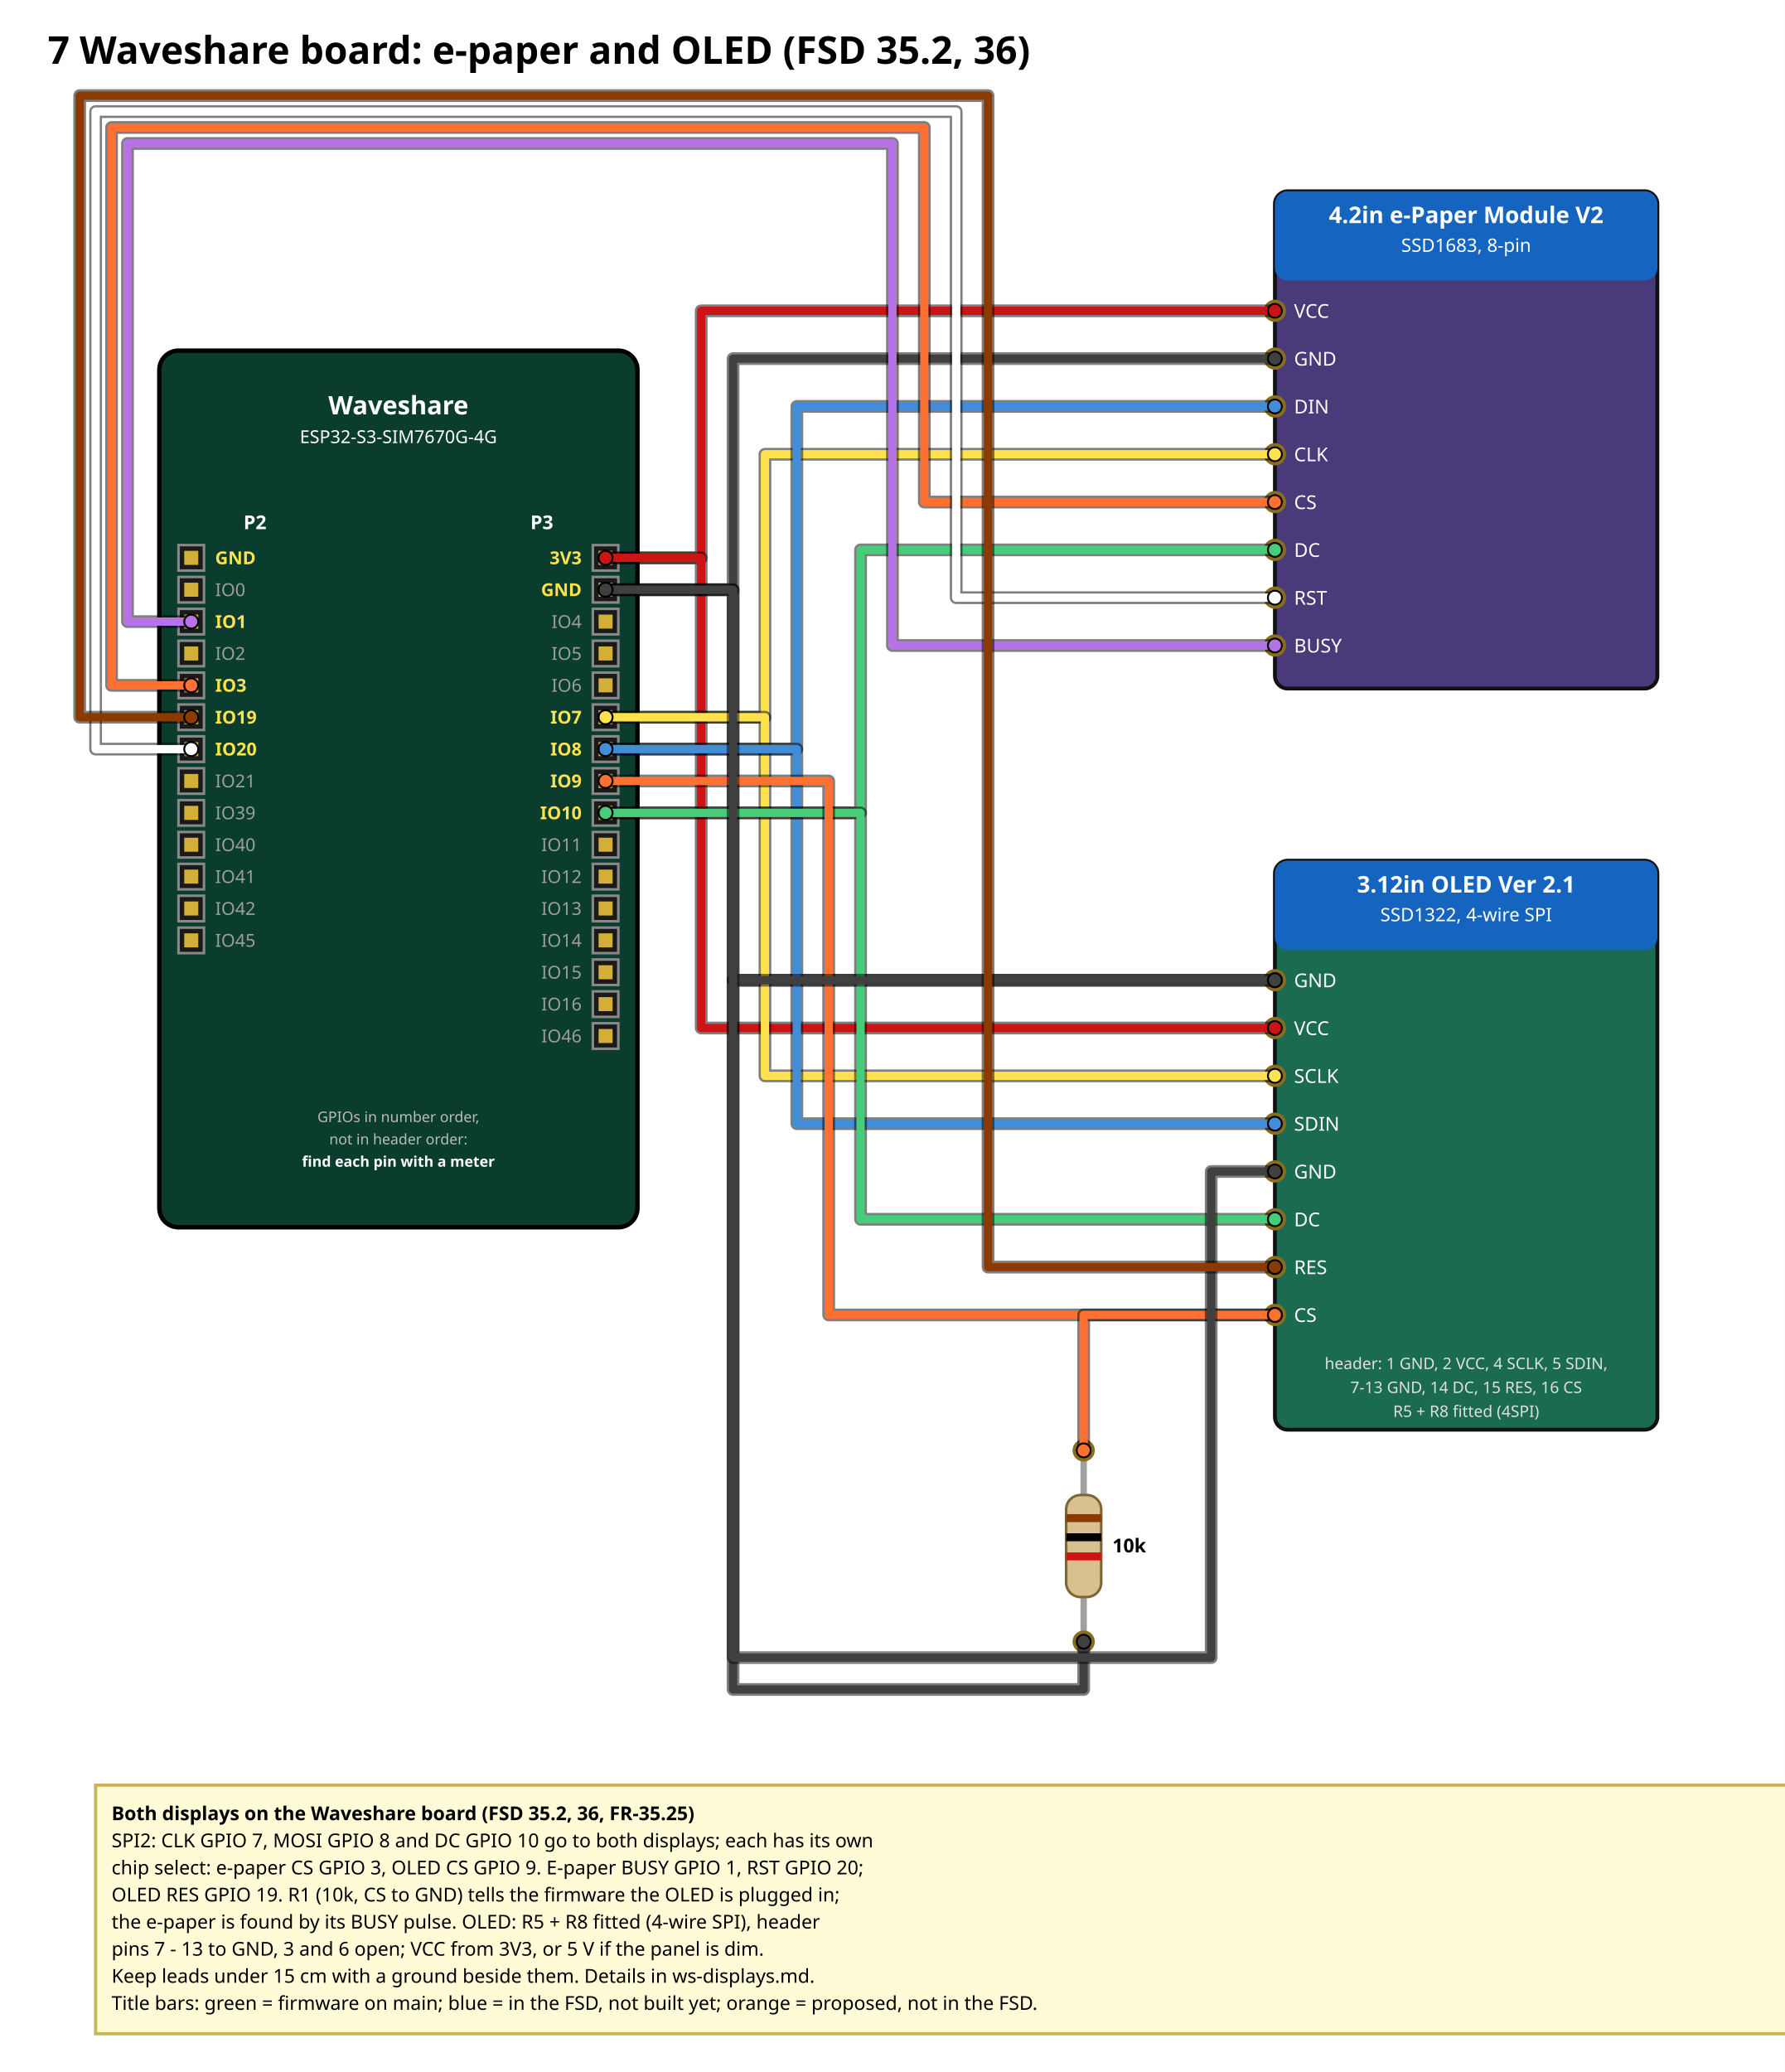
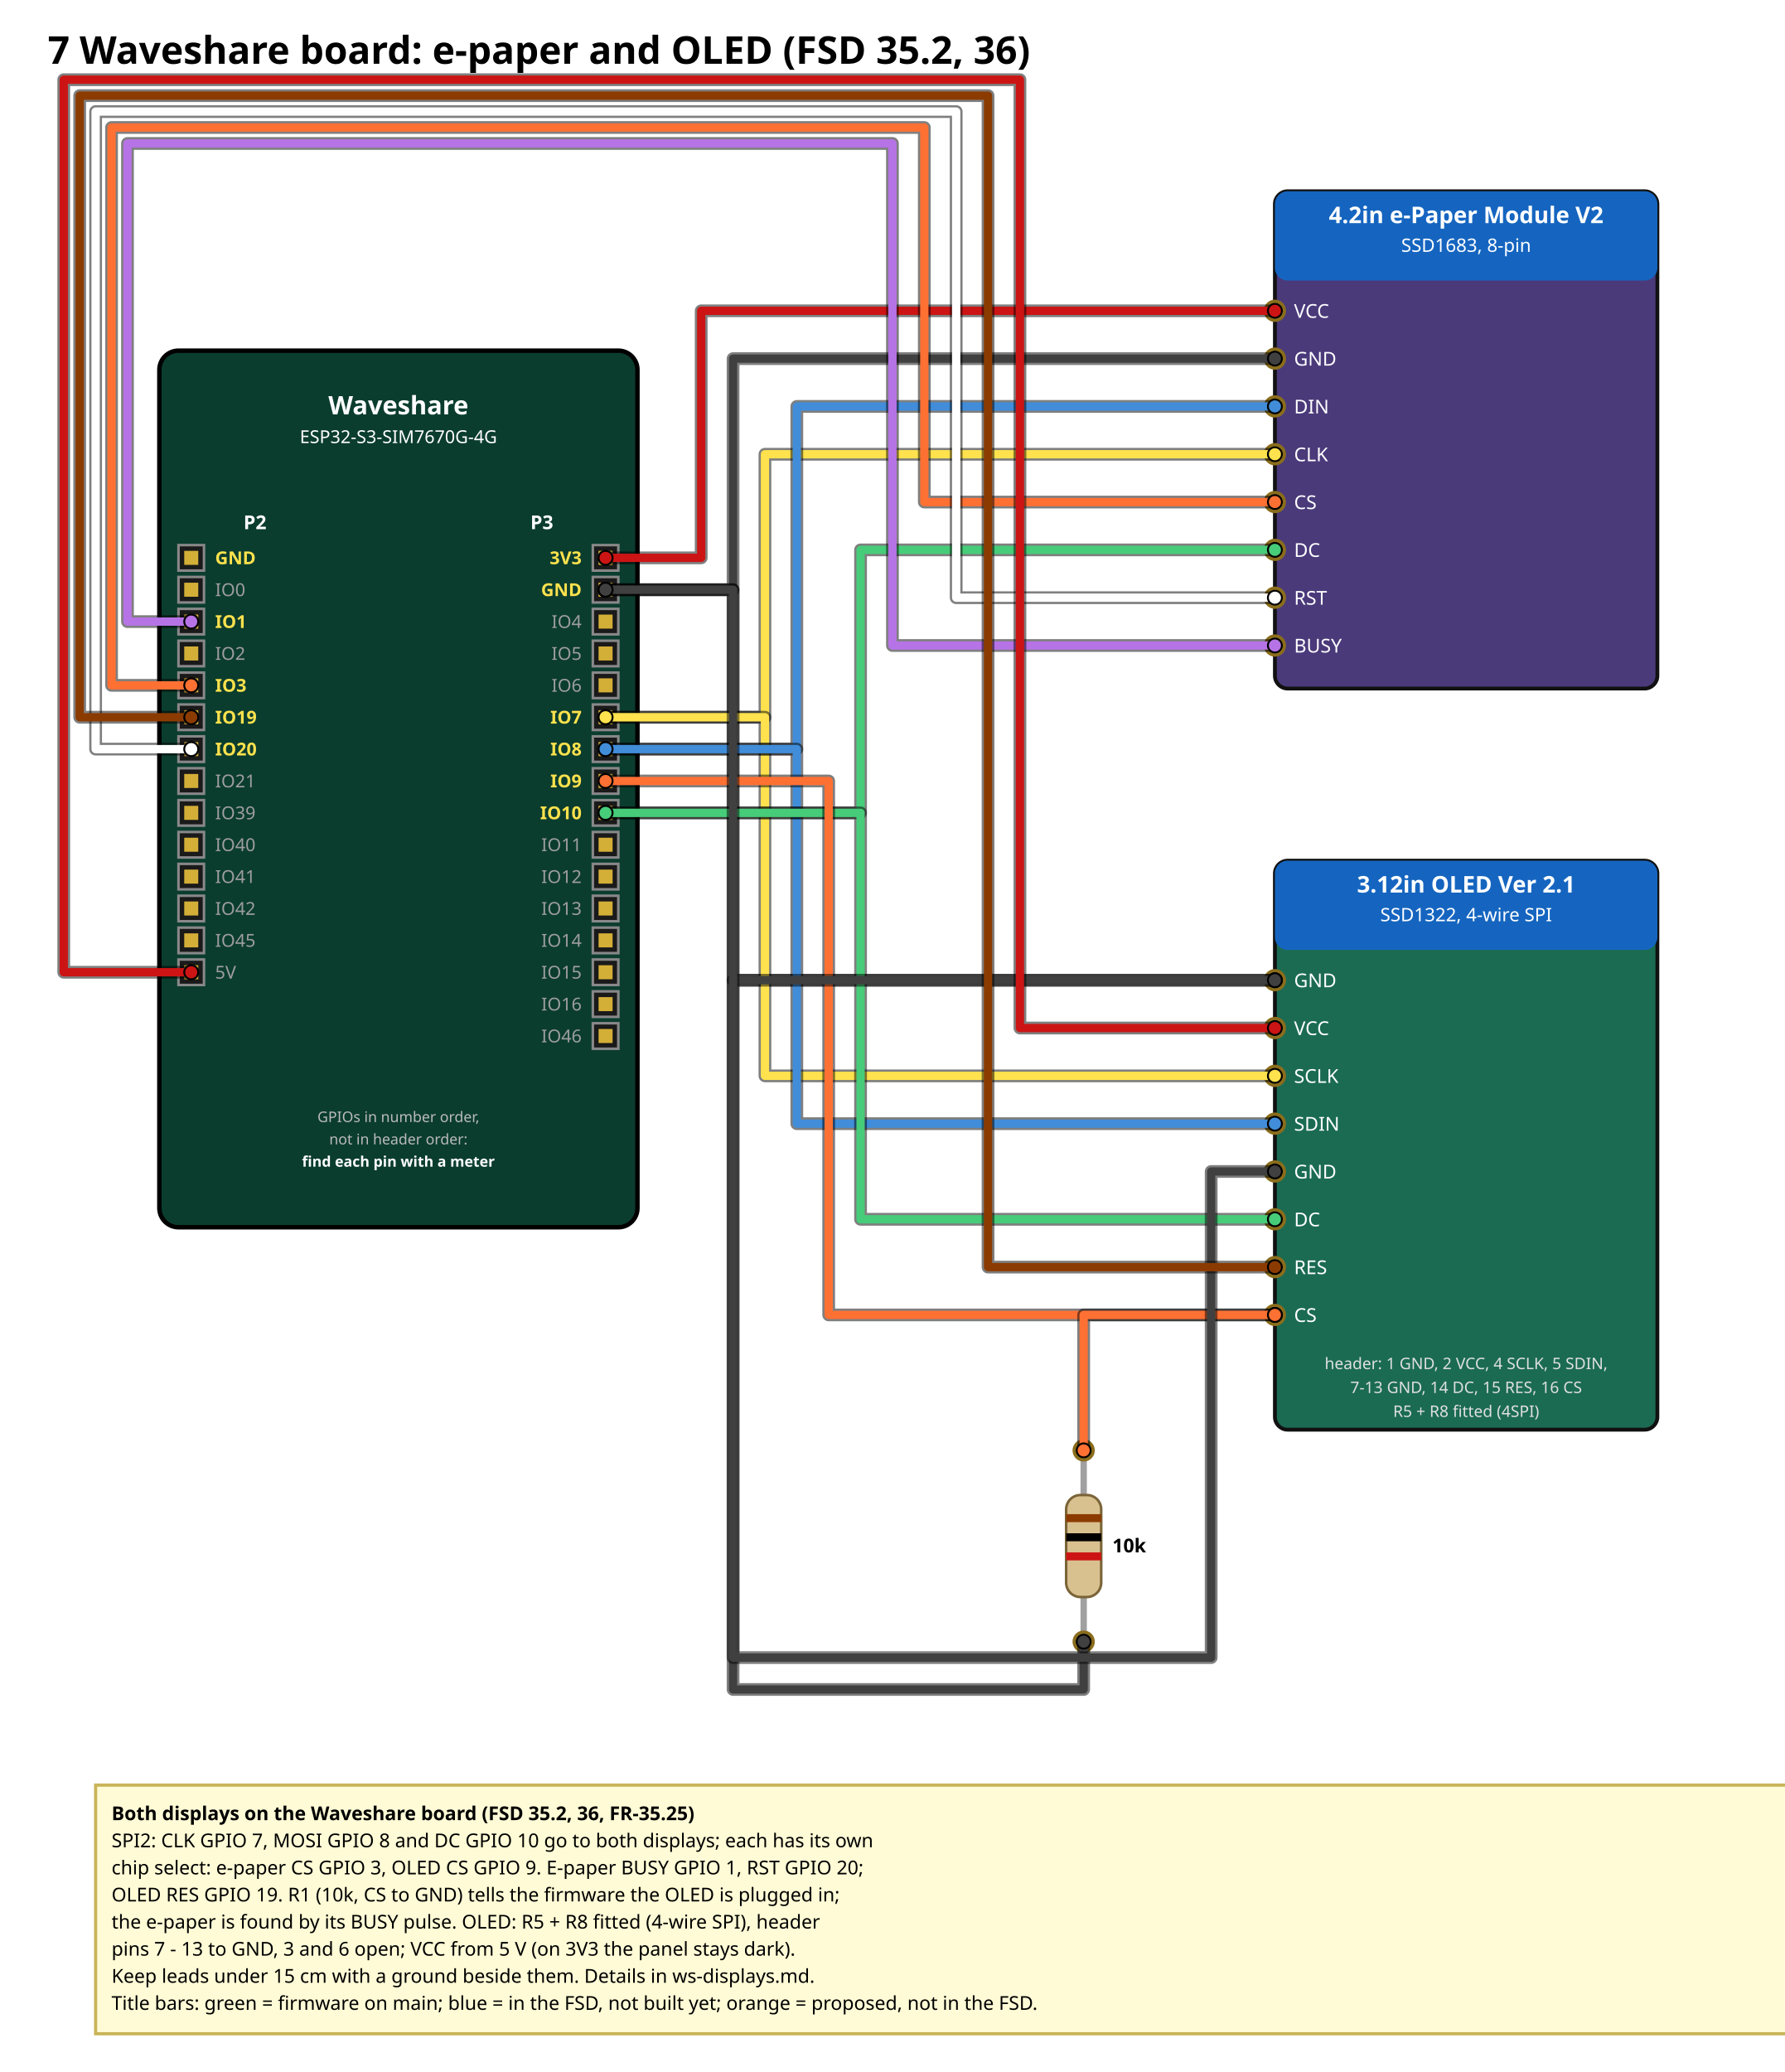
<svg xmlns="http://www.w3.org/2000/svg" width="1008" height="1170" viewBox="0 0 5600 6500">
  <rect x="0" y="0" width="5600" height="6500" fill="#ffffff" />
  <text x="150" y="200" font-family="Droid Sans" font-size="120" text-anchor="start" font-weight="bold" fill="#000000">7  Waveshare board: e-paper and OLED (FSD 35.2, 36)</text>
  <g transform="translate(500 1100)">
    <rect x="0" y="0" width="1500" height="2750" rx="60" fill="#0b3d2e" stroke="#000000" stroke-width="14" />
    <text x="750" y="200" font-family="Droid Sans" font-size="80" text-anchor="middle" font-weight="bold" fill="#ffffff">Waveshare</text>
    <text x="750" y="290" font-family="Droid Sans" font-size="56" text-anchor="middle" font-weight="normal" fill="#ffffff">ESP32-S3-SIM7670G-4G</text>
    <text x="300" y="560" font-family="Droid Sans" font-size="60" text-anchor="middle" font-weight="bold" fill="#ffffff">P2</text>
    <text x="1200" y="560" font-family="Droid Sans" font-size="60" text-anchor="middle" font-weight="bold" fill="#ffffff">P3</text>
    <text x="750" y="2420" font-family="Droid Sans" font-size="46" text-anchor="middle" font-weight="normal" fill="#bbbbbb">GPIOs in number order,</text>
    <text x="750" y="2490" font-family="Droid Sans" font-size="46" text-anchor="middle" font-weight="normal" fill="#bbbbbb">not in header order:</text>
    <text x="750" y="2560" font-family="Droid Sans" font-size="46" text-anchor="middle" font-weight="bold" fill="#ffffff">find each pin with a meter</text>
    <text x="175" y="670" font-family="Droid Sans" font-size="56" text-anchor="start" font-weight="bold" fill="#ffe24d">GND</text>
    <rect x="60" y="610" width="80" height="80" fill="#1a1a1a" stroke="#888888" stroke-width="8" />
    <rect id="connector0pin" x="78" y="628" width="44" height="44" fill="#d4af37" />
    <text x="175" y="770" font-family="Droid Sans" font-size="56" text-anchor="start" font-weight="normal" fill="#9e9e9e">IO0</text>
    <rect x="60" y="710" width="80" height="80" fill="#1a1a1a" stroke="#888888" stroke-width="8" />
    <rect id="connector1pin" x="78" y="728" width="44" height="44" fill="#d4af37" />
    <text x="175" y="870" font-family="Droid Sans" font-size="56" text-anchor="start" font-weight="bold" fill="#ffe24d">IO1</text>
    <rect x="60" y="810" width="80" height="80" fill="#1a1a1a" stroke="#888888" stroke-width="8" />
    <rect id="connector2pin" x="78" y="828" width="44" height="44" fill="#d4af37" />
    <text x="175" y="970" font-family="Droid Sans" font-size="56" text-anchor="start" font-weight="normal" fill="#9e9e9e">IO2</text>
    <rect x="60" y="910" width="80" height="80" fill="#1a1a1a" stroke="#888888" stroke-width="8" />
    <rect id="connector3pin" x="78" y="928" width="44" height="44" fill="#d4af37" />
    <text x="175" y="1070" font-family="Droid Sans" font-size="56" text-anchor="start" font-weight="bold" fill="#ffe24d">IO3</text>
    <rect x="60" y="1010" width="80" height="80" fill="#1a1a1a" stroke="#888888" stroke-width="8" />
    <rect id="connector4pin" x="78" y="1028" width="44" height="44" fill="#d4af37" />
    <text x="175" y="1170" font-family="Droid Sans" font-size="56" text-anchor="start" font-weight="bold" fill="#ffe24d">IO19</text>
    <rect x="60" y="1110" width="80" height="80" fill="#1a1a1a" stroke="#888888" stroke-width="8" />
    <rect id="connector5pin" x="78" y="1128" width="44" height="44" fill="#d4af37" />
    <text x="175" y="1270" font-family="Droid Sans" font-size="56" text-anchor="start" font-weight="bold" fill="#ffe24d">IO20</text>
    <rect x="60" y="1210" width="80" height="80" fill="#1a1a1a" stroke="#888888" stroke-width="8" />
    <rect id="connector6pin" x="78" y="1228" width="44" height="44" fill="#d4af37" />
    <text x="175" y="1370" font-family="Droid Sans" font-size="56" text-anchor="start" font-weight="normal" fill="#9e9e9e">IO21</text>
    <rect x="60" y="1310" width="80" height="80" fill="#1a1a1a" stroke="#888888" stroke-width="8" />
    <rect id="connector7pin" x="78" y="1328" width="44" height="44" fill="#d4af37" />
    <text x="175" y="1470" font-family="Droid Sans" font-size="56" text-anchor="start" font-weight="normal" fill="#9e9e9e">IO39</text>
    <rect x="60" y="1410" width="80" height="80" fill="#1a1a1a" stroke="#888888" stroke-width="8" />
    <rect id="connector8pin" x="78" y="1428" width="44" height="44" fill="#d4af37" />
    <text x="175" y="1570" font-family="Droid Sans" font-size="56" text-anchor="start" font-weight="normal" fill="#9e9e9e">IO40</text>
    <rect x="60" y="1510" width="80" height="80" fill="#1a1a1a" stroke="#888888" stroke-width="8" />
    <rect id="connector9pin" x="78" y="1528" width="44" height="44" fill="#d4af37" />
    <text x="175" y="1670" font-family="Droid Sans" font-size="56" text-anchor="start" font-weight="normal" fill="#9e9e9e">IO41</text>
    <rect x="60" y="1610" width="80" height="80" fill="#1a1a1a" stroke="#888888" stroke-width="8" />
    <rect id="connector10pin" x="78" y="1628" width="44" height="44" fill="#d4af37" />
    <text x="175" y="1770" font-family="Droid Sans" font-size="56" text-anchor="start" font-weight="normal" fill="#9e9e9e">IO42</text>
    <rect x="60" y="1710" width="80" height="80" fill="#1a1a1a" stroke="#888888" stroke-width="8" />
    <rect id="connector11pin" x="78" y="1728" width="44" height="44" fill="#d4af37" />
    <text x="175" y="1870" font-family="Droid Sans" font-size="56" text-anchor="start" font-weight="normal" fill="#9e9e9e">IO45</text>
    <rect x="60" y="1810" width="80" height="80" fill="#1a1a1a" stroke="#888888" stroke-width="8" />
    <rect id="connector12pin" x="78" y="1828" width="44" height="44" fill="#d4af37" />
+     <text x="175" y="1970" font-family="Droid Sans" font-size="56" text-anchor="start" font-weight="normal" fill="#9e9e9e">5V</text>
+     <rect x="60" y="1910" width="80" height="80" fill="#1a1a1a" stroke="#888888" stroke-width="8" />
+     <rect id="connector13pin" x="78" y="1928" width="44" height="44" fill="#d4af37" />
    <text x="1325" y="670" font-family="Droid Sans" font-size="56" text-anchor="end" font-weight="bold" fill="#ffe24d">3V3</text>
    <rect x="1360" y="610" width="80" height="80" fill="#1a1a1a" stroke="#888888" stroke-width="8" />
-     <rect id="connector13pin" x="1378" y="628" width="44" height="44" fill="#d4af37" />
+     <rect id="connector14pin" x="1378" y="628" width="44" height="44" fill="#d4af37" />
    <text x="1325" y="770" font-family="Droid Sans" font-size="56" text-anchor="end" font-weight="bold" fill="#ffe24d">GND</text>
    <rect x="1360" y="710" width="80" height="80" fill="#1a1a1a" stroke="#888888" stroke-width="8" />
-     <rect id="connector14pin" x="1378" y="728" width="44" height="44" fill="#d4af37" />
+     <rect id="connector15pin" x="1378" y="728" width="44" height="44" fill="#d4af37" />
    <text x="1325" y="870" font-family="Droid Sans" font-size="56" text-anchor="end" font-weight="normal" fill="#9e9e9e">IO4</text>
    <rect x="1360" y="810" width="80" height="80" fill="#1a1a1a" stroke="#888888" stroke-width="8" />
-     <rect id="connector15pin" x="1378" y="828" width="44" height="44" fill="#d4af37" />
+     <rect id="connector16pin" x="1378" y="828" width="44" height="44" fill="#d4af37" />
    <text x="1325" y="970" font-family="Droid Sans" font-size="56" text-anchor="end" font-weight="normal" fill="#9e9e9e">IO5</text>
    <rect x="1360" y="910" width="80" height="80" fill="#1a1a1a" stroke="#888888" stroke-width="8" />
-     <rect id="connector16pin" x="1378" y="928" width="44" height="44" fill="#d4af37" />
+     <rect id="connector17pin" x="1378" y="928" width="44" height="44" fill="#d4af37" />
    <text x="1325" y="1070" font-family="Droid Sans" font-size="56" text-anchor="end" font-weight="normal" fill="#9e9e9e">IO6</text>
    <rect x="1360" y="1010" width="80" height="80" fill="#1a1a1a" stroke="#888888" stroke-width="8" />
-     <rect id="connector17pin" x="1378" y="1028" width="44" height="44" fill="#d4af37" />
+     <rect id="connector18pin" x="1378" y="1028" width="44" height="44" fill="#d4af37" />
    <text x="1325" y="1170" font-family="Droid Sans" font-size="56" text-anchor="end" font-weight="bold" fill="#ffe24d">IO7</text>
    <rect x="1360" y="1110" width="80" height="80" fill="#1a1a1a" stroke="#888888" stroke-width="8" />
-     <rect id="connector18pin" x="1378" y="1128" width="44" height="44" fill="#d4af37" />
+     <rect id="connector19pin" x="1378" y="1128" width="44" height="44" fill="#d4af37" />
    <text x="1325" y="1270" font-family="Droid Sans" font-size="56" text-anchor="end" font-weight="bold" fill="#ffe24d">IO8</text>
    <rect x="1360" y="1210" width="80" height="80" fill="#1a1a1a" stroke="#888888" stroke-width="8" />
-     <rect id="connector19pin" x="1378" y="1228" width="44" height="44" fill="#d4af37" />
+     <rect id="connector20pin" x="1378" y="1228" width="44" height="44" fill="#d4af37" />
    <text x="1325" y="1370" font-family="Droid Sans" font-size="56" text-anchor="end" font-weight="bold" fill="#ffe24d">IO9</text>
    <rect x="1360" y="1310" width="80" height="80" fill="#1a1a1a" stroke="#888888" stroke-width="8" />
-     <rect id="connector20pin" x="1378" y="1328" width="44" height="44" fill="#d4af37" />
+     <rect id="connector21pin" x="1378" y="1328" width="44" height="44" fill="#d4af37" />
    <text x="1325" y="1470" font-family="Droid Sans" font-size="56" text-anchor="end" font-weight="bold" fill="#ffe24d">IO10</text>
    <rect x="1360" y="1410" width="80" height="80" fill="#1a1a1a" stroke="#888888" stroke-width="8" />
-     <rect id="connector21pin" x="1378" y="1428" width="44" height="44" fill="#d4af37" />
+     <rect id="connector22pin" x="1378" y="1428" width="44" height="44" fill="#d4af37" />
    <text x="1325" y="1570" font-family="Droid Sans" font-size="56" text-anchor="end" font-weight="normal" fill="#9e9e9e">IO11</text>
    <rect x="1360" y="1510" width="80" height="80" fill="#1a1a1a" stroke="#888888" stroke-width="8" />
-     <rect id="connector22pin" x="1378" y="1528" width="44" height="44" fill="#d4af37" />
+     <rect id="connector23pin" x="1378" y="1528" width="44" height="44" fill="#d4af37" />
    <text x="1325" y="1670" font-family="Droid Sans" font-size="56" text-anchor="end" font-weight="normal" fill="#9e9e9e">IO12</text>
    <rect x="1360" y="1610" width="80" height="80" fill="#1a1a1a" stroke="#888888" stroke-width="8" />
-     <rect id="connector23pin" x="1378" y="1628" width="44" height="44" fill="#d4af37" />
+     <rect id="connector24pin" x="1378" y="1628" width="44" height="44" fill="#d4af37" />
    <text x="1325" y="1770" font-family="Droid Sans" font-size="56" text-anchor="end" font-weight="normal" fill="#9e9e9e">IO13</text>
    <rect x="1360" y="1710" width="80" height="80" fill="#1a1a1a" stroke="#888888" stroke-width="8" />
-     <rect id="connector24pin" x="1378" y="1728" width="44" height="44" fill="#d4af37" />
+     <rect id="connector25pin" x="1378" y="1728" width="44" height="44" fill="#d4af37" />
    <text x="1325" y="1870" font-family="Droid Sans" font-size="56" text-anchor="end" font-weight="normal" fill="#9e9e9e">IO14</text>
    <rect x="1360" y="1810" width="80" height="80" fill="#1a1a1a" stroke="#888888" stroke-width="8" />
-     <rect id="connector25pin" x="1378" y="1828" width="44" height="44" fill="#d4af37" />
+     <rect id="connector26pin" x="1378" y="1828" width="44" height="44" fill="#d4af37" />
    <text x="1325" y="1970" font-family="Droid Sans" font-size="56" text-anchor="end" font-weight="normal" fill="#9e9e9e">IO15</text>
    <rect x="1360" y="1910" width="80" height="80" fill="#1a1a1a" stroke="#888888" stroke-width="8" />
-     <rect id="connector26pin" x="1378" y="1928" width="44" height="44" fill="#d4af37" />
+     <rect id="connector27pin" x="1378" y="1928" width="44" height="44" fill="#d4af37" />
    <text x="1325" y="2070" font-family="Droid Sans" font-size="56" text-anchor="end" font-weight="normal" fill="#9e9e9e">IO16</text>
    <rect x="1360" y="2010" width="80" height="80" fill="#1a1a1a" stroke="#888888" stroke-width="8" />
-     <rect id="connector27pin" x="1378" y="2028" width="44" height="44" fill="#d4af37" />
+     <rect id="connector28pin" x="1378" y="2028" width="44" height="44" fill="#d4af37" />
    <text x="1325" y="2170" font-family="Droid Sans" font-size="56" text-anchor="end" font-weight="normal" fill="#9e9e9e">IO46</text>
    <rect x="1360" y="2110" width="80" height="80" fill="#1a1a1a" stroke="#888888" stroke-width="8" />
-     <rect id="connector28pin" x="1378" y="2128" width="44" height="44" fill="#d4af37" />
+     <rect id="connector29pin" x="1378" y="2128" width="44" height="44" fill="#d4af37" />
  </g>
  <g transform="translate(4000 600)">
    <rect x="0" y="0" width="1200" height="1560" rx="40" fill="#4a3a7a" stroke="#111111" stroke-width="12" />
    <rect x="0" y="0" width="1200" height="280" rx="40" fill="#1565c0" />
    <text x="600.0" y="100" font-family="Droid Sans" font-size="72" text-anchor="middle" font-weight="bold" fill="#ffffff">4.2in e-Paper Module V2</text>
    <text x="600.0" y="190" font-family="Droid Sans" font-size="58" text-anchor="middle" font-weight="normal" fill="#ffffff">SSD1683, 8-pin</text>
    <text x="60" y="397" font-family="Droid Sans" font-size="60" text-anchor="start" font-weight="normal" fill="#ffffff">VCC</text>
    <circle id="connector0pin" cx="0" cy="375" r="30" fill="#d4af37" stroke="#8a6d1c" stroke-width="10" />
    <text x="60" y="547" font-family="Droid Sans" font-size="60" text-anchor="start" font-weight="normal" fill="#ffffff">GND</text>
    <circle id="connector1pin" cx="0" cy="525" r="30" fill="#d4af37" stroke="#8a6d1c" stroke-width="10" />
    <text x="60" y="697" font-family="Droid Sans" font-size="60" text-anchor="start" font-weight="normal" fill="#ffffff">DIN</text>
    <circle id="connector2pin" cx="0" cy="675" r="30" fill="#d4af37" stroke="#8a6d1c" stroke-width="10" />
    <text x="60" y="847" font-family="Droid Sans" font-size="60" text-anchor="start" font-weight="normal" fill="#ffffff">CLK</text>
    <circle id="connector3pin" cx="0" cy="825" r="30" fill="#d4af37" stroke="#8a6d1c" stroke-width="10" />
    <text x="60" y="997" font-family="Droid Sans" font-size="60" text-anchor="start" font-weight="normal" fill="#ffffff">CS</text>
    <circle id="connector4pin" cx="0" cy="975" r="30" fill="#d4af37" stroke="#8a6d1c" stroke-width="10" />
    <text x="60" y="1147" font-family="Droid Sans" font-size="60" text-anchor="start" font-weight="normal" fill="#ffffff">DC</text>
    <circle id="connector5pin" cx="0" cy="1125" r="30" fill="#d4af37" stroke="#8a6d1c" stroke-width="10" />
    <text x="60" y="1297" font-family="Droid Sans" font-size="60" text-anchor="start" font-weight="normal" fill="#ffffff">RST</text>
    <circle id="connector6pin" cx="0" cy="1275" r="30" fill="#d4af37" stroke="#8a6d1c" stroke-width="10" />
    <text x="60" y="1447" font-family="Droid Sans" font-size="60" text-anchor="start" font-weight="normal" fill="#ffffff">BUSY</text>
    <circle id="connector7pin" cx="0" cy="1425" r="30" fill="#d4af37" stroke="#8a6d1c" stroke-width="10" />
  </g>
  <g transform="translate(4000 2700)">
    <rect x="0" y="0" width="1200" height="1785" rx="40" fill="#1b6b52" stroke="#111111" stroke-width="12" />
    <rect x="0" y="0" width="1200" height="280" rx="40" fill="#1565c0" />
    <text x="600.0" y="100" font-family="Droid Sans" font-size="72" text-anchor="middle" font-weight="bold" fill="#ffffff">3.12in OLED Ver 2.1</text>
    <text x="600.0" y="190" font-family="Droid Sans" font-size="58" text-anchor="middle" font-weight="normal" fill="#ffffff">SSD1322, 4-wire SPI</text>
    <text x="60" y="397" font-family="Droid Sans" font-size="60" text-anchor="start" font-weight="normal" fill="#ffffff">GND</text>
    <circle id="connector0pin" cx="0" cy="375" r="30" fill="#d4af37" stroke="#8a6d1c" stroke-width="10" />
    <text x="60" y="547" font-family="Droid Sans" font-size="60" text-anchor="start" font-weight="normal" fill="#ffffff">VCC</text>
    <circle id="connector1pin" cx="0" cy="525" r="30" fill="#d4af37" stroke="#8a6d1c" stroke-width="10" />
    <text x="60" y="697" font-family="Droid Sans" font-size="60" text-anchor="start" font-weight="normal" fill="#ffffff">SCLK</text>
    <circle id="connector2pin" cx="0" cy="675" r="30" fill="#d4af37" stroke="#8a6d1c" stroke-width="10" />
    <text x="60" y="847" font-family="Droid Sans" font-size="60" text-anchor="start" font-weight="normal" fill="#ffffff">SDIN</text>
    <circle id="connector3pin" cx="0" cy="825" r="30" fill="#d4af37" stroke="#8a6d1c" stroke-width="10" />
    <text x="60" y="997" font-family="Droid Sans" font-size="60" text-anchor="start" font-weight="normal" fill="#ffffff">GND</text>
    <circle id="connector4pin" cx="0" cy="975" r="30" fill="#d4af37" stroke="#8a6d1c" stroke-width="10" />
    <text x="60" y="1147" font-family="Droid Sans" font-size="60" text-anchor="start" font-weight="normal" fill="#ffffff">DC</text>
    <circle id="connector5pin" cx="0" cy="1125" r="30" fill="#d4af37" stroke="#8a6d1c" stroke-width="10" />
    <text x="60" y="1297" font-family="Droid Sans" font-size="60" text-anchor="start" font-weight="normal" fill="#ffffff">RES</text>
    <circle id="connector6pin" cx="0" cy="1275" r="30" fill="#d4af37" stroke="#8a6d1c" stroke-width="10" />
    <text x="60" y="1447" font-family="Droid Sans" font-size="60" text-anchor="start" font-weight="normal" fill="#ffffff">CS</text>
    <circle id="connector7pin" cx="0" cy="1425" r="30" fill="#d4af37" stroke="#8a6d1c" stroke-width="10" />
    <text x="600.0" y="1595" font-family="Droid Sans" font-size="50" text-anchor="middle" font-weight="normal" fill="#e0e0e0">header: 1 GND, 2 VCC, 4 SCLK, 5 SDIN,</text>
    <text x="600.0" y="1670" font-family="Droid Sans" font-size="50" text-anchor="middle" font-weight="normal" fill="#e0e0e0">7-13 GND, 14 DC, 15 RES, 16 CS</text>
    <text x="600.0" y="1745" font-family="Droid Sans" font-size="50" text-anchor="middle" font-weight="normal" fill="#e0e0e0">R5 + R8 fitted (4SPI)</text>
  </g>
  <g transform="translate(3300 4500)">
    <line x1="100" y1="50" x2="100" y2="650" stroke="#a0a0a0" stroke-width="20" />
    <g transform="translate(100 350) rotate(90)">
      <rect x="-160" y="-55" width="320" height="110" rx="45" fill="#d9c08f" stroke="#7a6438" stroke-width="8" />
      <rect x="-100" y="-55" width="25" height="110" fill="#8c3b00" />
      <rect x="-40" y="-55" width="25" height="110" fill="#000000" />
      <rect x="20" y="-55" width="25" height="110" fill="#cc1414" />
    </g>
    <text x="190" y="370" font-family="Droid Sans" font-size="60" text-anchor="start" font-weight="bold" fill="#000000">10k</text>
    <circle id="connector0pin" cx="100" cy="50" r="30" fill="#d4af37" stroke="#8a6d1c" stroke-width="10" />
    <circle id="connector1pin" cx="100" cy="650" r="30" fill="#d4af37" stroke="#8a6d1c" stroke-width="10" />
  </g>
  <polyline points="1900,1750 2200,1750 2200,975 4000,975" fill="none" stroke="#000000" stroke-opacity="0.5" stroke-width="40" stroke-linejoin="round" stroke-linecap="round" />
  <polyline points="1900,1750 2200,1750 2200,975 4000,975" fill="none" stroke="#cc1414" stroke-width="26" stroke-linejoin="round" stroke-linecap="round" />
  <circle cx="1900" cy="1750" r="22" fill="#cc1414" stroke="#000000" stroke-width="6" />
  <circle cx="4000" cy="975" r="22" fill="#cc1414" stroke="#000000" stroke-width="6" />
-   <polyline points="1900,1750 2200,1750 2200,3225 4000,3225" fill="none" stroke="#000000" stroke-opacity="0.5" stroke-width="40" stroke-linejoin="round" stroke-linecap="round" />
-   <polyline points="1900,1750 2200,1750 2200,3225 4000,3225" fill="none" stroke="#cc1414" stroke-width="26" stroke-linejoin="round" stroke-linecap="round" />
-   <circle cx="1900" cy="1750" r="22" fill="#cc1414" stroke="#000000" stroke-width="6" />
-   <circle cx="4000" cy="3225" r="22" fill="#cc1414" stroke="#000000" stroke-width="6" />
  <polyline points="1900,1850 2300,1850 2300,1125 4000,1125" fill="none" stroke="#000000" stroke-opacity="0.5" stroke-width="40" stroke-linejoin="round" stroke-linecap="round" />
  <polyline points="1900,1850 2300,1850 2300,1125 4000,1125" fill="none" stroke="#404040" stroke-width="26" stroke-linejoin="round" stroke-linecap="round" />
  <circle cx="1900" cy="1850" r="22" fill="#404040" stroke="#000000" stroke-width="6" />
  <circle cx="4000" cy="1125" r="22" fill="#404040" stroke="#000000" stroke-width="6" />
  <polyline points="1900,1850 2300,1850 2300,3075 4000,3075" fill="none" stroke="#000000" stroke-opacity="0.5" stroke-width="40" stroke-linejoin="round" stroke-linecap="round" />
  <polyline points="1900,1850 2300,1850 2300,3075 4000,3075" fill="none" stroke="#404040" stroke-width="26" stroke-linejoin="round" stroke-linecap="round" />
  <circle cx="1900" cy="1850" r="22" fill="#404040" stroke="#000000" stroke-width="6" />
  <circle cx="4000" cy="3075" r="22" fill="#404040" stroke="#000000" stroke-width="6" />
  <polyline points="1900,2250 2400,2250 2400,1425 4000,1425" fill="none" stroke="#000000" stroke-opacity="0.5" stroke-width="40" stroke-linejoin="round" stroke-linecap="round" />
  <polyline points="1900,2250 2400,2250 2400,1425 4000,1425" fill="none" stroke="#ffe24d" stroke-width="26" stroke-linejoin="round" stroke-linecap="round" />
  <circle cx="1900" cy="2250" r="22" fill="#ffe24d" stroke="#000000" stroke-width="6" />
  <circle cx="4000" cy="1425" r="22" fill="#ffe24d" stroke="#000000" stroke-width="6" />
  <polyline points="1900,2250 2400,2250 2400,3375 4000,3375" fill="none" stroke="#000000" stroke-opacity="0.5" stroke-width="40" stroke-linejoin="round" stroke-linecap="round" />
  <polyline points="1900,2250 2400,2250 2400,3375 4000,3375" fill="none" stroke="#ffe24d" stroke-width="26" stroke-linejoin="round" stroke-linecap="round" />
  <circle cx="1900" cy="2250" r="22" fill="#ffe24d" stroke="#000000" stroke-width="6" />
  <circle cx="4000" cy="3375" r="22" fill="#ffe24d" stroke="#000000" stroke-width="6" />
  <polyline points="1900,2350 2500,2350 2500,1275 4000,1275" fill="none" stroke="#000000" stroke-opacity="0.5" stroke-width="40" stroke-linejoin="round" stroke-linecap="round" />
  <polyline points="1900,2350 2500,2350 2500,1275 4000,1275" fill="none" stroke="#418dd9" stroke-width="26" stroke-linejoin="round" stroke-linecap="round" />
  <circle cx="1900" cy="2350" r="22" fill="#418dd9" stroke="#000000" stroke-width="6" />
  <circle cx="4000" cy="1275" r="22" fill="#418dd9" stroke="#000000" stroke-width="6" />
  <polyline points="1900,2350 2500,2350 2500,3525 4000,3525" fill="none" stroke="#000000" stroke-opacity="0.5" stroke-width="40" stroke-linejoin="round" stroke-linecap="round" />
  <polyline points="1900,2350 2500,2350 2500,3525 4000,3525" fill="none" stroke="#418dd9" stroke-width="26" stroke-linejoin="round" stroke-linecap="round" />
  <circle cx="1900" cy="2350" r="22" fill="#418dd9" stroke="#000000" stroke-width="6" />
  <circle cx="4000" cy="3525" r="22" fill="#418dd9" stroke="#000000" stroke-width="6" />
  <polyline points="1900,2550 2700,2550 2700,1725 4000,1725" fill="none" stroke="#000000" stroke-opacity="0.5" stroke-width="40" stroke-linejoin="round" stroke-linecap="round" />
  <polyline points="1900,2550 2700,2550 2700,1725 4000,1725" fill="none" stroke="#47cc79" stroke-width="26" stroke-linejoin="round" stroke-linecap="round" />
  <circle cx="1900" cy="2550" r="22" fill="#47cc79" stroke="#000000" stroke-width="6" />
  <circle cx="4000" cy="1725" r="22" fill="#47cc79" stroke="#000000" stroke-width="6" />
  <polyline points="1900,2550 2700,2550 2700,3825 4000,3825" fill="none" stroke="#000000" stroke-opacity="0.5" stroke-width="40" stroke-linejoin="round" stroke-linecap="round" />
  <polyline points="1900,2550 2700,2550 2700,3825 4000,3825" fill="none" stroke="#47cc79" stroke-width="26" stroke-linejoin="round" stroke-linecap="round" />
  <circle cx="1900" cy="2550" r="22" fill="#47cc79" stroke="#000000" stroke-width="6" />
  <circle cx="4000" cy="3825" r="22" fill="#47cc79" stroke="#000000" stroke-width="6" />
  <polyline points="1900,2450 2600,2450 2600,4125 4000,4125" fill="none" stroke="#000000" stroke-opacity="0.5" stroke-width="40" stroke-linejoin="round" stroke-linecap="round" />
  <polyline points="1900,2450 2600,2450 2600,4125 4000,4125" fill="none" stroke="#ff7033" stroke-width="26" stroke-linejoin="round" stroke-linecap="round" />
  <circle cx="1900" cy="2450" r="22" fill="#ff7033" stroke="#000000" stroke-width="6" />
  <circle cx="4000" cy="4125" r="22" fill="#ff7033" stroke="#000000" stroke-width="6" />
  <polyline points="4000,4125 3400,4125 3400,4550" fill="none" stroke="#000000" stroke-opacity="0.5" stroke-width="40" stroke-linejoin="round" stroke-linecap="round" />
  <polyline points="4000,4125 3400,4125 3400,4550" fill="none" stroke="#ff7033" stroke-width="26" stroke-linejoin="round" stroke-linecap="round" />
  <circle cx="4000" cy="4125" r="22" fill="#ff7033" stroke="#000000" stroke-width="6" />
  <circle cx="3400" cy="4550" r="22" fill="#ff7033" stroke="#000000" stroke-width="6" />
  <polyline points="3400,5150 3400,5300 2300,5300 2300,3075 4000,3075" fill="none" stroke="#000000" stroke-opacity="0.5" stroke-width="40" stroke-linejoin="round" stroke-linecap="round" />
  <polyline points="3400,5150 3400,5300 2300,5300 2300,3075 4000,3075" fill="none" stroke="#404040" stroke-width="26" stroke-linejoin="round" stroke-linecap="round" />
  <circle cx="3400" cy="5150" r="22" fill="#404040" stroke="#000000" stroke-width="6" />
  <circle cx="4000" cy="3075" r="22" fill="#404040" stroke="#000000" stroke-width="6" />
  <polyline points="4000,3675 3800,3675 3800,5200 2300,5200 2300,1850 1900,1850" fill="none" stroke="#000000" stroke-opacity="0.5" stroke-width="40" stroke-linejoin="round" stroke-linecap="round" />
  <polyline points="4000,3675 3800,3675 3800,5200 2300,5200 2300,1850 1900,1850" fill="none" stroke="#404040" stroke-width="26" stroke-linejoin="round" stroke-linecap="round" />
  <circle cx="4000" cy="3675" r="22" fill="#404040" stroke="#000000" stroke-width="6" />
  <circle cx="1900" cy="1850" r="22" fill="#404040" stroke="#000000" stroke-width="6" />
  <polyline points="600,1950 400,1950 400,450 2800,450 2800,2025 4000,2025" fill="none" stroke="#000000" stroke-opacity="0.5" stroke-width="40" stroke-linejoin="round" stroke-linecap="round" />
  <polyline points="600,1950 400,1950 400,450 2800,450 2800,2025 4000,2025" fill="none" stroke="#b673e6" stroke-width="26" stroke-linejoin="round" stroke-linecap="round" />
  <circle cx="600" cy="1950" r="22" fill="#b673e6" stroke="#000000" stroke-width="6" />
  <circle cx="4000" cy="2025" r="22" fill="#b673e6" stroke="#000000" stroke-width="6" />
  <polyline points="600,2150 350,2150 350,400 2900,400 2900,1575 4000,1575" fill="none" stroke="#000000" stroke-opacity="0.5" stroke-width="40" stroke-linejoin="round" stroke-linecap="round" />
  <polyline points="600,2150 350,2150 350,400 2900,400 2900,1575 4000,1575" fill="none" stroke="#ff7033" stroke-width="26" stroke-linejoin="round" stroke-linecap="round" />
  <circle cx="600" cy="2150" r="22" fill="#ff7033" stroke="#000000" stroke-width="6" />
  <circle cx="4000" cy="1575" r="22" fill="#ff7033" stroke="#000000" stroke-width="6" />
  <polyline points="600,2350 300,2350 300,350 3000,350 3000,1875 4000,1875" fill="none" stroke="#000000" stroke-opacity="0.5" stroke-width="40" stroke-linejoin="round" stroke-linecap="round" />
  <polyline points="600,2350 300,2350 300,350 3000,350 3000,1875 4000,1875" fill="none" stroke="#ffffff" stroke-width="26" stroke-linejoin="round" stroke-linecap="round" />
  <circle cx="600" cy="2350" r="22" fill="#ffffff" stroke="#000000" stroke-width="6" />
  <circle cx="4000" cy="1875" r="22" fill="#ffffff" stroke="#000000" stroke-width="6" />
  <polyline points="600,2250 250,2250 250,300 3100,300 3100,3975 4000,3975" fill="none" stroke="#000000" stroke-opacity="0.5" stroke-width="40" stroke-linejoin="round" stroke-linecap="round" />
  <polyline points="600,2250 250,2250 250,300 3100,300 3100,3975 4000,3975" fill="none" stroke="#8c3b00" stroke-width="26" stroke-linejoin="round" stroke-linecap="round" />
  <circle cx="600" cy="2250" r="22" fill="#8c3b00" stroke="#000000" stroke-width="6" />
  <circle cx="4000" cy="3975" r="22" fill="#8c3b00" stroke="#000000" stroke-width="6" />
+   <polyline points="600,3050 200,3050 200,250 3200,250 3200,3225 4000,3225" fill="none" stroke="#000000" stroke-opacity="0.5" stroke-width="40" stroke-linejoin="round" stroke-linecap="round" />
+   <polyline points="600,3050 200,3050 200,250 3200,250 3200,3225 4000,3225" fill="none" stroke="#cc1414" stroke-width="26" stroke-linejoin="round" stroke-linecap="round" />
+   <circle cx="600" cy="3050" r="22" fill="#cc1414" stroke="#000000" stroke-width="6" />
+   <circle cx="4000" cy="3225" r="22" fill="#cc1414" stroke="#000000" stroke-width="6" />
  <rect x="300" y="5600" width="6200" height="780" fill="#fffbd6" stroke="#c9b458" stroke-width="10" />
  <text x="350" y="5710" font-family="Droid Sans" font-size="60" text-anchor="start" font-weight="bold" fill="#000000">Both displays on the Waveshare board (FSD 35.2, 36, FR-35.25)</text>
  <text x="350" y="5795" font-family="Droid Sans" font-size="60" text-anchor="start" font-weight="normal" fill="#000000">SPI2: CLK GPIO 7, MOSI GPIO 8 and DC GPIO 10 go to both displays; each has its own</text>
  <text x="350" y="5880" font-family="Droid Sans" font-size="60" text-anchor="start" font-weight="normal" fill="#000000">chip select: e-paper CS GPIO 3, OLED CS GPIO 9. E-paper BUSY GPIO 1, RST GPIO 20;</text>
  <text x="350" y="5965" font-family="Droid Sans" font-size="60" text-anchor="start" font-weight="normal" fill="#000000">OLED RES GPIO 19. R1 (10k, CS to GND) tells the firmware the OLED is plugged in;</text>
  <text x="350" y="6050" font-family="Droid Sans" font-size="60" text-anchor="start" font-weight="normal" fill="#000000">the e-paper is found by its BUSY pulse. OLED: R5 + R8 fitted (4-wire SPI), header</text>
-   <text x="350" y="6135" font-family="Droid Sans" font-size="60" text-anchor="start" font-weight="normal" fill="#000000">pins 7 - 13 to GND, 3 and 6 open; VCC from 3V3, or 5 V if the panel is dim.</text>
+   <text x="350" y="6135" font-family="Droid Sans" font-size="60" text-anchor="start" font-weight="normal" fill="#000000">pins 7 - 13 to GND, 3 and 6 open; VCC from 5 V (on 3V3 the panel stays dark).</text>
  <text x="350" y="6220" font-family="Droid Sans" font-size="60" text-anchor="start" font-weight="normal" fill="#000000">Keep leads under 15 cm with a ground beside them. Details in ws-displays.md.</text>
  <text x="350" y="6305" font-family="Droid Sans" font-size="60" text-anchor="start" font-weight="normal" fill="#000000">Title bars: green = firmware on main; blue = in the FSD, not built yet; orange = proposed, not in the FSD.</text>
</svg>
